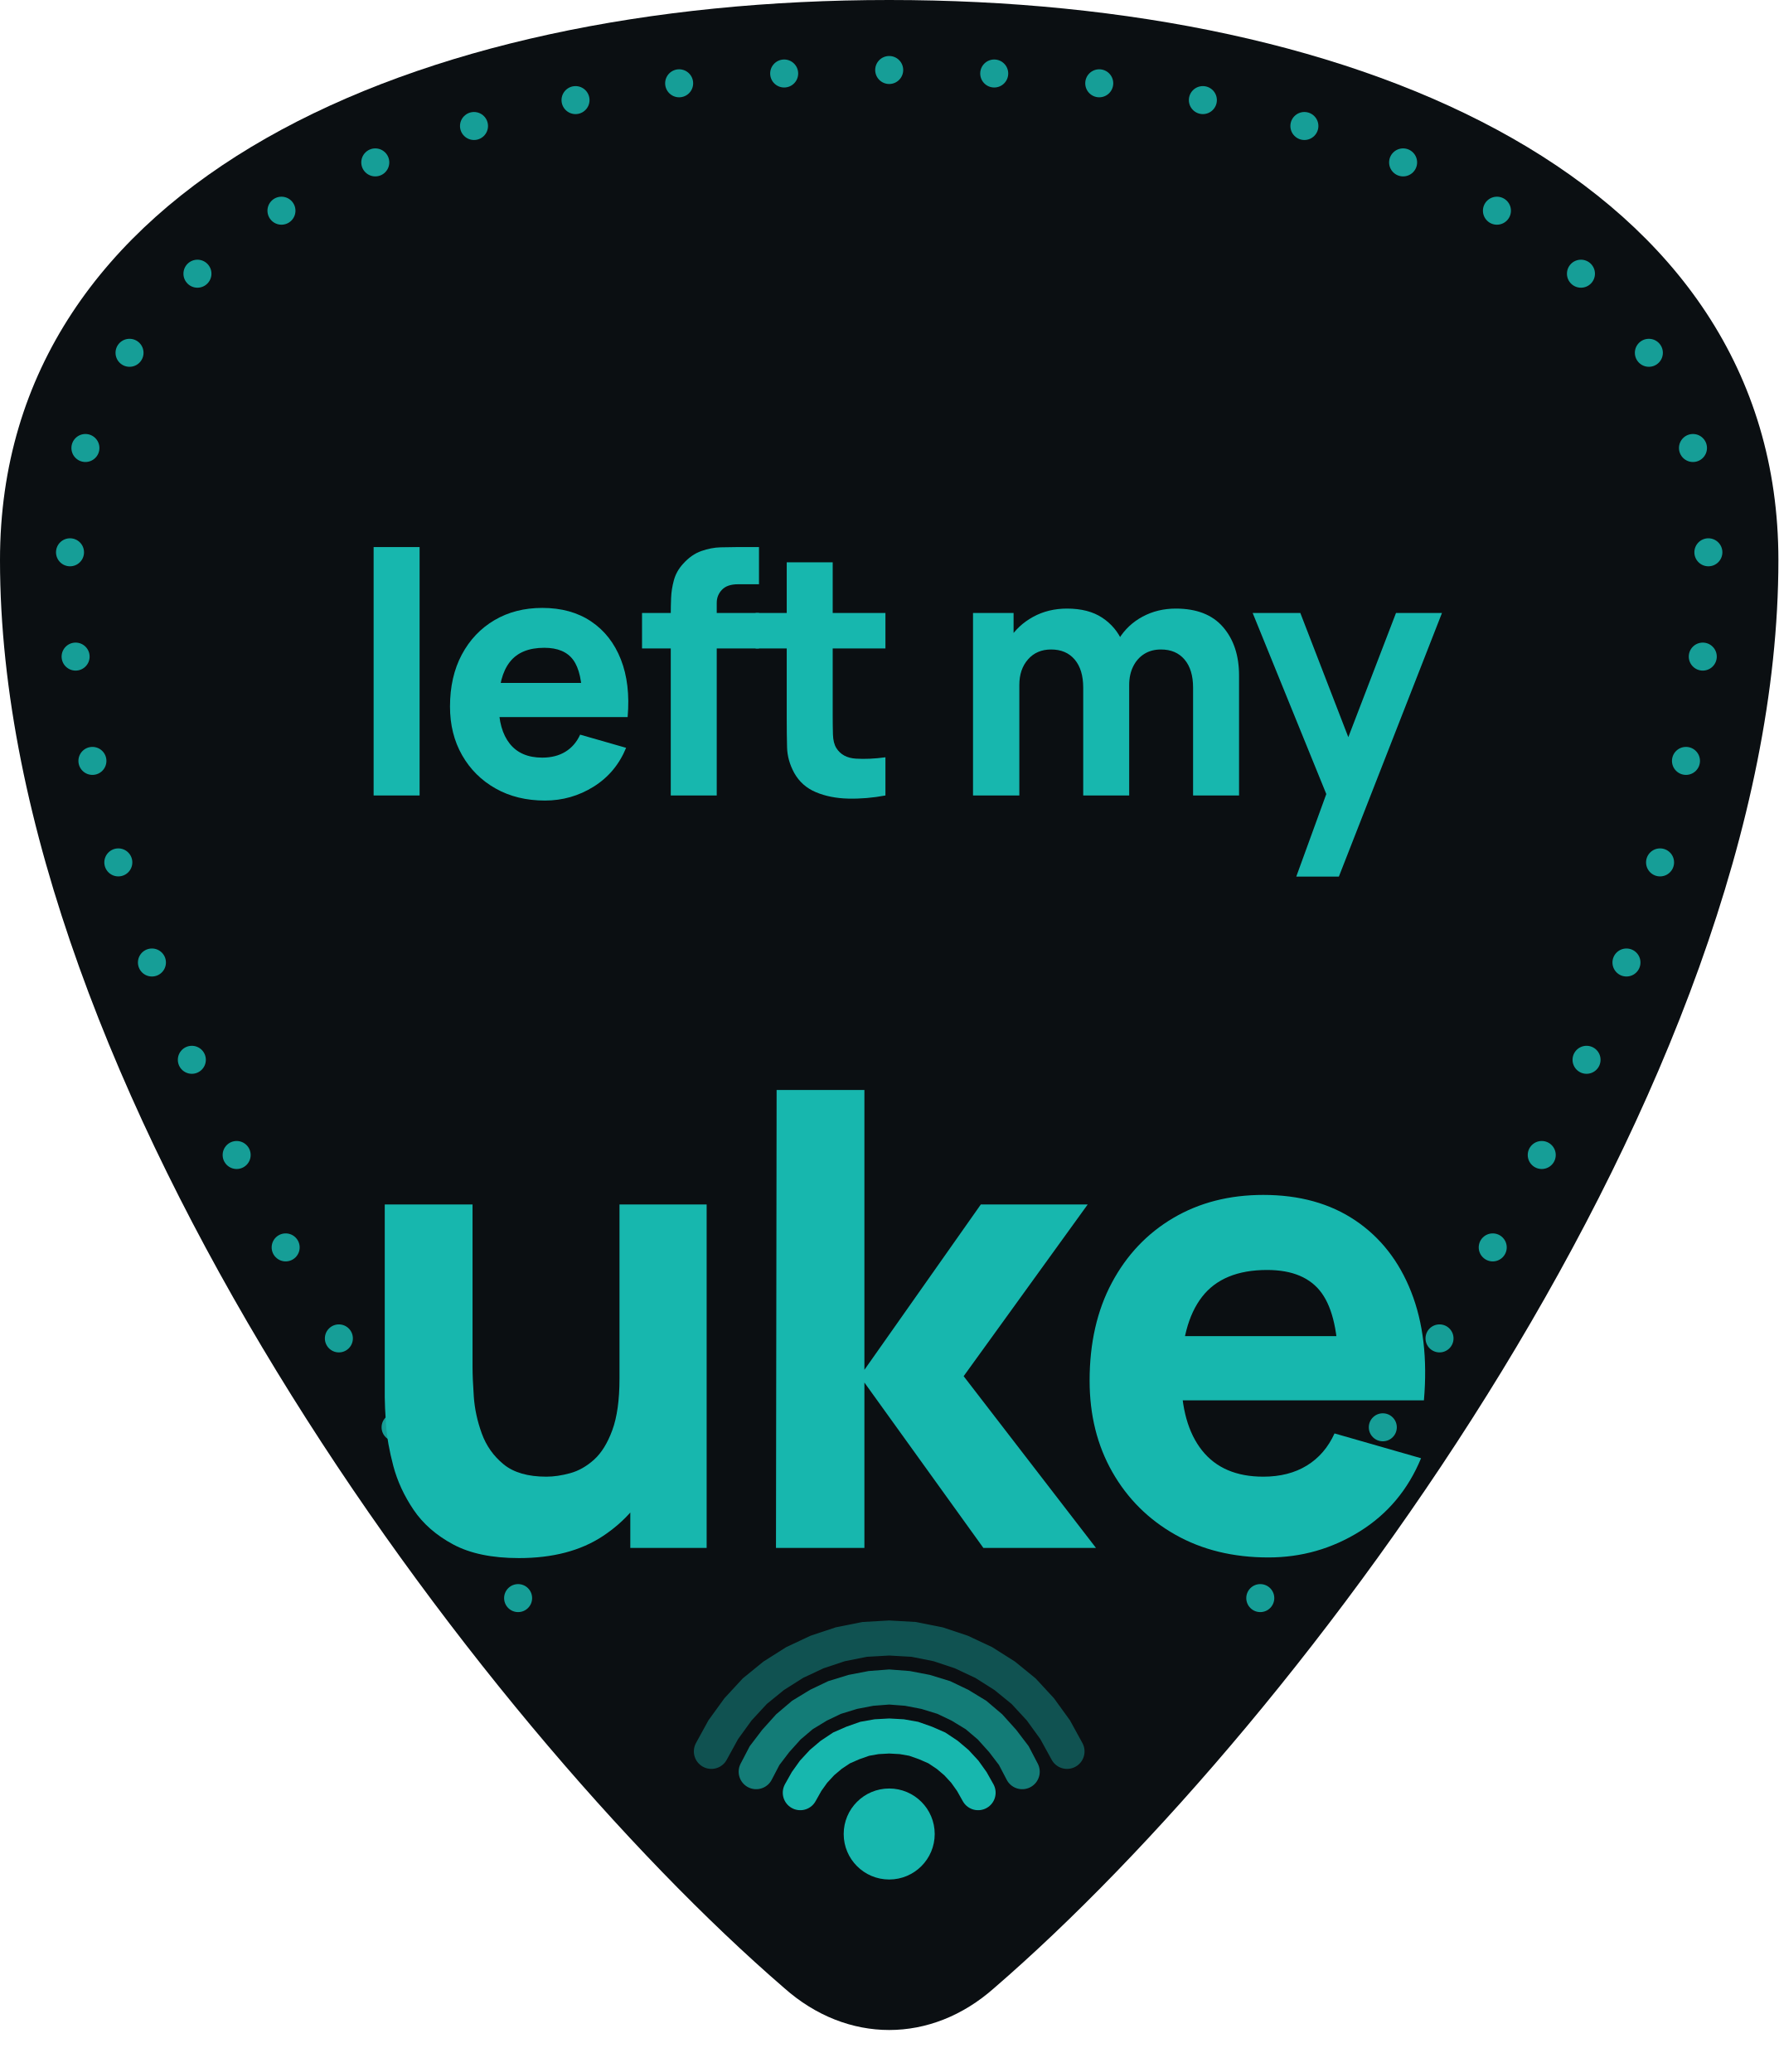
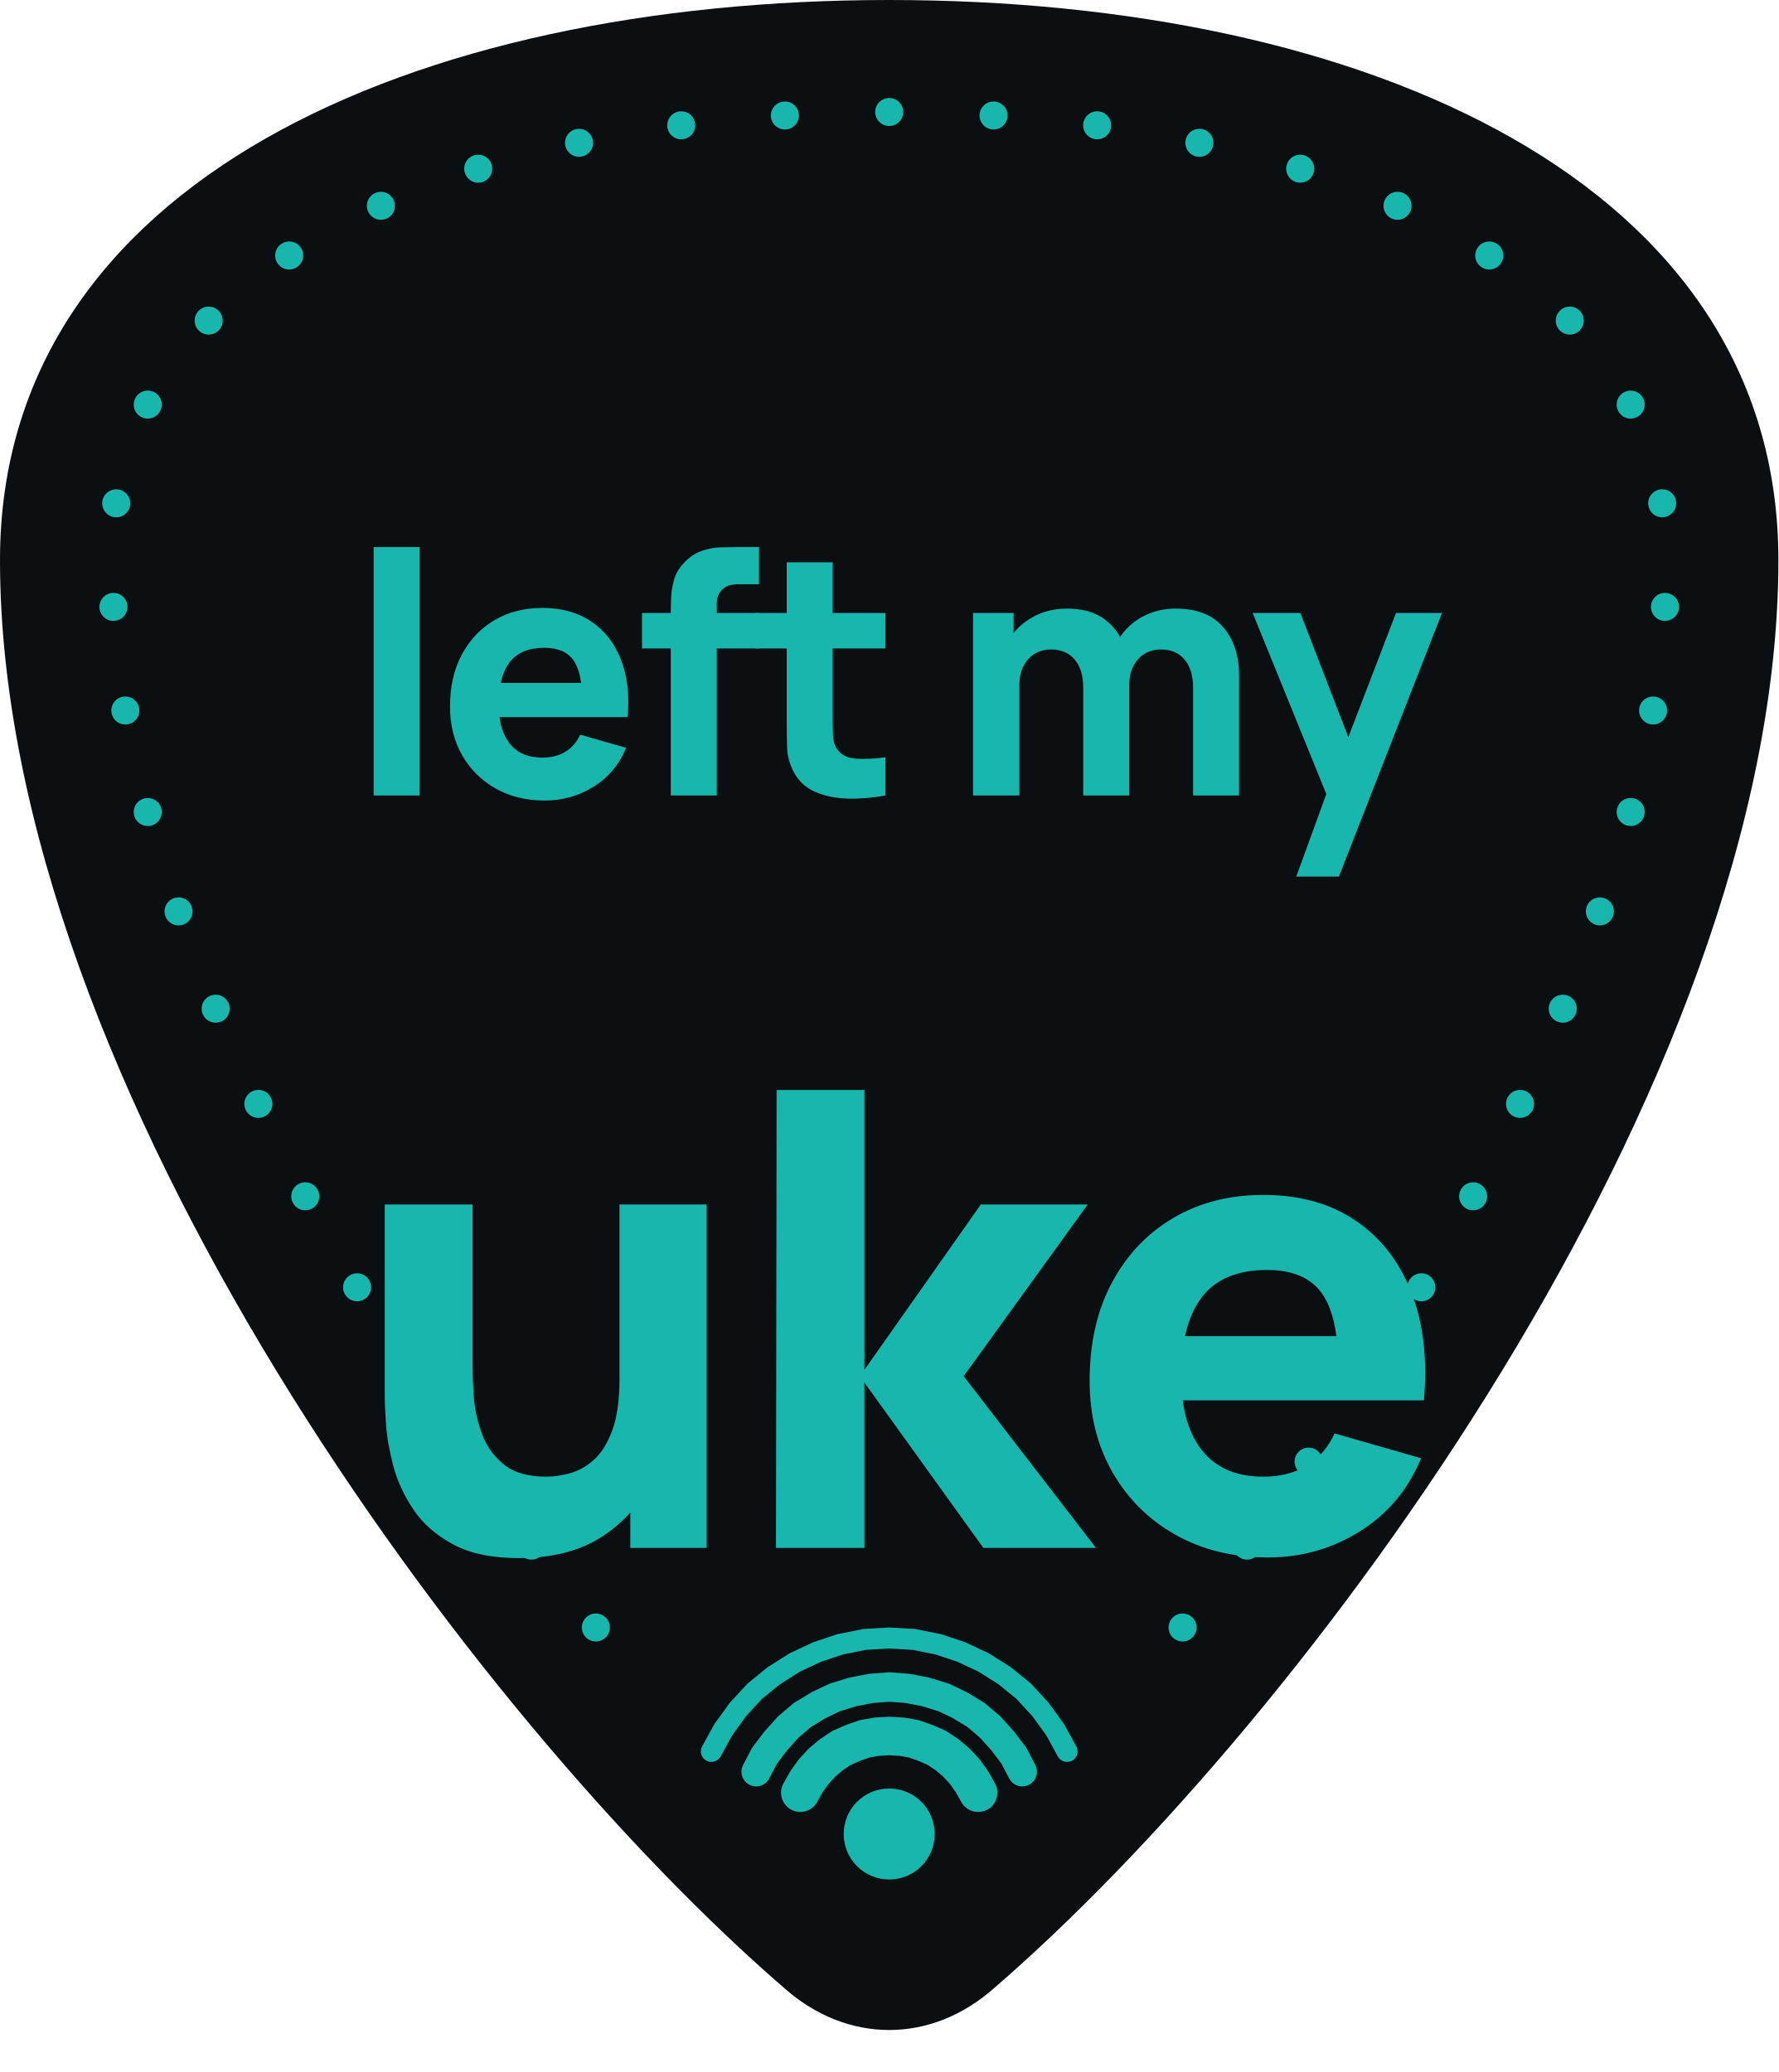
<svg xmlns="http://www.w3.org/2000/svg" viewBox="0 0 25.4 29.6" width="25.4mm" height="29.6mm">
  <defs>
    <clipPath id="pk">
      <path d="M 12.7 0.0 C 19.5 0.0 25.4 2.6 25.4 8.0 C 25.4 15.5 18.6 24.6 14.2 28.4 C 13.3 29.2 12.1 29.2 11.2 28.4 C 6.8 24.6 0.0 15.5 0.0 8.0 C 0.0 2.6 5.9 0.0 12.7 0.0 Z" />
    </clipPath>
  </defs>
  <path d="M 12.7 0.0 C 19.5 0.0 25.4 2.6 25.4 8.0 C 25.4 15.5 18.6 24.6 14.2 28.4 C 13.3 29.2 12.1 29.2 11.2 28.4 C 6.8 24.6 0.0 15.5 0.0 8.0 C 0.0 2.6 5.9 0.0 12.7 0.0 Z" fill="#0B0F12" />
  <g clip-path="url(#pk)">
-     <circle cx="12.70" cy="1.00" r="0.2" fill="#17B7AE" opacity="0.85" />
-     <circle cx="14.20" cy="1.05" r="0.2" fill="#17B7AE" opacity="0.85" />
-     <circle cx="15.70" cy="1.19" r="0.2" fill="#17B7AE" opacity="0.85" />
-     <circle cx="17.18" cy="1.43" r="0.2" fill="#17B7AE" opacity="0.85" />
-     <circle cx="18.63" cy="1.80" r="0.2" fill="#17B7AE" opacity="0.85" />
-     <circle cx="20.04" cy="2.32" r="0.2" fill="#17B7AE" opacity="0.85" />
-     <circle cx="21.38" cy="3.01" r="0.2" fill="#17B7AE" opacity="0.85" />
-     <circle cx="22.58" cy="3.91" r="0.2" fill="#17B7AE" opacity="0.85" />
-     <circle cx="23.55" cy="5.04" r="0.2" fill="#17B7AE" opacity="0.85" />
-     <circle cx="24.18" cy="6.40" r="0.2" fill="#17B7AE" opacity="0.85" />
-     <circle cx="24.40" cy="7.89" r="0.2" fill="#17B7AE" opacity="0.85" />
-     <circle cx="24.32" cy="9.38" r="0.2" fill="#17B7AE" opacity="0.85" />
-     <circle cx="24.08" cy="10.87" r="0.2" fill="#17B7AE" opacity="0.85" />
-     <circle cx="23.71" cy="12.32" r="0.2" fill="#17B7AE" opacity="0.85" />
-     <circle cx="23.23" cy="13.75" r="0.2" fill="#17B7AE" opacity="0.85" />
-     <circle cx="22.66" cy="15.14" r="0.2" fill="#17B7AE" opacity="0.85" />
-     <circle cx="22.02" cy="16.50" r="0.2" fill="#17B7AE" opacity="0.85" />
-     <circle cx="21.32" cy="17.82" r="0.2" fill="#17B7AE" opacity="0.85" />
-     <circle cx="20.56" cy="19.12" r="0.2" fill="#17B7AE" opacity="0.85" />
-     <circle cx="19.75" cy="20.39" r="0.2" fill="#17B7AE" opacity="0.85" />
-     <circle cx="18.90" cy="21.62" r="0.2" fill="#17B7AE" opacity="0.85" />
-     <circle cx="18.00" cy="22.83" r="0.2" fill="#17B7AE" opacity="0.85" />
-     <circle cx="7.40" cy="22.83" r="0.2" fill="#17B7AE" opacity="0.85" />
-     <circle cx="6.50" cy="21.62" r="0.2" fill="#17B7AE" opacity="0.85" />
-     <circle cx="5.65" cy="20.39" r="0.2" fill="#17B7AE" opacity="0.85" />
-     <circle cx="4.84" cy="19.12" r="0.2" fill="#17B7AE" opacity="0.85" />
-     <circle cx="4.08" cy="17.82" r="0.2" fill="#17B7AE" opacity="0.85" />
-     <circle cx="3.38" cy="16.50" r="0.2" fill="#17B7AE" opacity="0.85" />
-     <circle cx="2.74" cy="15.14" r="0.2" fill="#17B7AE" opacity="0.85" />
-     <circle cx="2.17" cy="13.75" r="0.2" fill="#17B7AE" opacity="0.85" />
-     <circle cx="1.69" cy="12.32" r="0.2" fill="#17B7AE" opacity="0.85" />
-     <circle cx="1.32" cy="10.87" r="0.2" fill="#17B7AE" opacity="0.85" />
-     <circle cx="1.08" cy="9.38" r="0.2" fill="#17B7AE" opacity="0.85" />
-     <circle cx="1.00" cy="7.89" r="0.2" fill="#17B7AE" opacity="0.85" />
-     <circle cx="1.22" cy="6.40" r="0.2" fill="#17B7AE" opacity="0.85" />
-     <circle cx="1.85" cy="5.04" r="0.2" fill="#17B7AE" opacity="0.85" />
-     <circle cx="2.82" cy="3.91" r="0.2" fill="#17B7AE" opacity="0.85" />
-     <circle cx="4.02" cy="3.01" r="0.2" fill="#17B7AE" opacity="0.85" />
-     <circle cx="5.36" cy="2.32" r="0.2" fill="#17B7AE" opacity="0.85" />
-     <circle cx="6.77" cy="1.80" r="0.2" fill="#17B7AE" opacity="0.85" />
-     <circle cx="8.22" cy="1.43" r="0.2" fill="#17B7AE" opacity="0.85" />
-     <circle cx="9.70" cy="1.19" r="0.2" fill="#17B7AE" opacity="0.85" />
-     <circle cx="11.20" cy="1.05" r="0.2" fill="#17B7AE" opacity="0.85" />
-     <path d="M11.43 25.61 L11.52 25.45 L11.62 25.31 L11.74 25.18 L11.87 25.07 L12.02 24.97 L12.18 24.90 L12.35 24.84 L12.52 24.81 L12.70 24.80 L12.88 24.81 L13.05 24.84 L13.22 24.90 L13.38 24.97 L13.53 25.07 L13.66 25.18 L13.78 25.31 L13.88 25.45 L13.97 25.61" fill="none" stroke="#17B7AE" stroke-width="0.5" stroke-linecap="round" opacity="1.0" />
-     <path d="M10.80 25.31 L10.92 25.08 L11.08 24.87 L11.26 24.67 L11.46 24.50 L11.69 24.36 L11.92 24.25 L12.18 24.17 L12.44 24.12 L12.70 24.10 L12.96 24.12 L13.22 24.17 L13.48 24.25 L13.71 24.36 L13.94 24.50 L14.14 24.67 L14.32 24.87 L14.48 25.08 L14.60 25.31" fill="none" stroke="#17B7AE" stroke-width="0.5" stroke-linecap="round" opacity="0.65" />
-     <path d="M10.16 25.02 L10.33 24.71 L10.54 24.42 L10.78 24.16 L11.05 23.94 L11.35 23.75 L11.67 23.60 L12.00 23.49 L12.35 23.42 L12.70 23.40 L13.05 23.42 L13.40 23.49 L13.73 23.60 L14.05 23.75 L14.35 23.94 L14.62 24.16 L14.86 24.42 L15.07 24.71 L15.24 25.02" fill="none" stroke="#17B7AE" stroke-width="0.5" stroke-linecap="round" opacity="0.4" />
+     <circle cx="12.70" cy="1.60" r="0.2" fill="#17B7AE" />
+     <circle cx="14.19" cy="1.65" r="0.2" fill="#17B7AE" />
+     <circle cx="15.67" cy="1.79" r="0.2" fill="#17B7AE" />
+     <circle cx="17.13" cy="2.04" r="0.2" fill="#17B7AE" />
+     <circle cx="18.57" cy="2.41" r="0.2" fill="#17B7AE" />
+     <circle cx="19.96" cy="2.94" r="0.2" fill="#17B7AE" />
+     <circle cx="21.27" cy="3.65" r="0.2" fill="#17B7AE" />
+     <circle cx="22.42" cy="4.58" r="0.2" fill="#17B7AE" />
+     <circle cx="23.29" cy="5.78" r="0.2" fill="#17B7AE" />
+     <circle cx="23.74" cy="7.19" r="0.2" fill="#17B7AE" />
+     <circle cx="23.78" cy="8.67" r="0.2" fill="#17B7AE" />
+     <circle cx="23.61" cy="10.15" r="0.2" fill="#17B7AE" />
+     <circle cx="23.29" cy="11.60" r="0.2" fill="#17B7AE" />
+     <circle cx="22.85" cy="13.02" r="0.2" fill="#17B7AE" />
+     <circle cx="22.32" cy="14.41" r="0.2" fill="#17B7AE" />
+     <circle cx="21.71" cy="15.77" r="0.2" fill="#17B7AE" />
+     <circle cx="21.04" cy="17.09" r="0.2" fill="#17B7AE" />
+     <circle cx="20.30" cy="18.39" r="0.2" fill="#17B7AE" />
+     <circle cx="19.52" cy="19.65" r="0.2" fill="#17B7AE" />
+     <circle cx="18.69" cy="20.88" r="0.2" fill="#17B7AE" />
+     <circle cx="17.81" cy="22.08" r="0.2" fill="#17B7AE" />
+     <circle cx="16.89" cy="23.25" r="0.2" fill="#17B7AE" />
+     <circle cx="8.51" cy="23.25" r="0.2" fill="#17B7AE" />
+     <circle cx="7.59" cy="22.08" r="0.2" fill="#17B7AE" />
+     <circle cx="6.71" cy="20.88" r="0.2" fill="#17B7AE" />
+     <circle cx="5.88" cy="19.65" r="0.2" fill="#17B7AE" />
+     <circle cx="5.10" cy="18.39" r="0.2" fill="#17B7AE" />
+     <circle cx="4.36" cy="17.09" r="0.2" fill="#17B7AE" />
+     <circle cx="3.69" cy="15.77" r="0.2" fill="#17B7AE" />
+     <circle cx="3.08" cy="14.41" r="0.2" fill="#17B7AE" />
+     <circle cx="2.55" cy="13.02" r="0.2" fill="#17B7AE" />
+     <circle cx="2.11" cy="11.60" r="0.2" fill="#17B7AE" />
+     <circle cx="1.79" cy="10.15" r="0.2" fill="#17B7AE" />
+     <circle cx="1.62" cy="8.67" r="0.2" fill="#17B7AE" />
+     <circle cx="1.66" cy="7.19" r="0.2" fill="#17B7AE" />
+     <circle cx="2.11" cy="5.78" r="0.2" fill="#17B7AE" />
+     <circle cx="2.98" cy="4.58" r="0.2" fill="#17B7AE" />
+     <circle cx="4.13" cy="3.65" r="0.2" fill="#17B7AE" />
+     <circle cx="5.44" cy="2.94" r="0.2" fill="#17B7AE" />
+     <circle cx="6.83" cy="2.41" r="0.2" fill="#17B7AE" />
+     <circle cx="8.27" cy="2.04" r="0.2" fill="#17B7AE" />
+     <circle cx="9.73" cy="1.79" r="0.2" fill="#17B7AE" />
+     <circle cx="11.21" cy="1.65" r="0.2" fill="#17B7AE" />
+     <path d="M11.43 25.61 L11.52 25.45 L11.62 25.31 L11.74 25.18 L11.87 25.07 L12.02 24.97 L12.18 24.90 L12.35 24.84 L12.52 24.81 L12.70 24.80 L12.88 24.81 L13.05 24.84 L13.22 24.90 L13.38 24.97 L13.53 25.07 L13.66 25.18 L13.78 25.31 L13.88 25.45 L13.97 25.61" fill="none" stroke="#17B7AE" stroke-width="0.55" stroke-linecap="round" />
+     <path d="M10.80 25.31 L10.92 25.08 L11.08 24.87 L11.26 24.67 L11.46 24.50 L11.69 24.36 L11.92 24.25 L12.18 24.17 L12.44 24.12 L12.70 24.10 L12.96 24.12 L13.22 24.17 L13.48 24.25 L13.71 24.36 L13.94 24.50 L14.14 24.67 L14.32 24.87 L14.48 25.08 L14.60 25.31" fill="none" stroke="#17B7AE" stroke-width="0.42" stroke-linecap="round" />
+     <path d="M10.16 25.02 L10.33 24.71 L10.54 24.42 L10.78 24.16 L11.05 23.94 L11.35 23.75 L11.67 23.60 L12.00 23.49 L12.35 23.42 L12.70 23.40 L13.05 23.42 L13.40 23.49 L13.73 23.60 L14.05 23.75 L14.35 23.94 L14.62 24.16 L14.86 24.42 L15.07 24.71 L15.24 25.02" fill="none" stroke="#17B7AE" stroke-width="0.3" stroke-linecap="round" />
    <circle cx="12.7" cy="26.2" r="0.65" fill="#17B7AE" />
    <path transform="translate(4.950 11.364) scale(0.002414 -0.002414)" d="M160 0V1470H432V0Z" fill="#17B7AE" />
    <path transform="translate(6.234 11.364) scale(0.002414 -0.002414)" d="M642 -30Q476 -30 349.5 41.5Q223 113 151.5 238.5Q80 364 80 526Q80 703 150.0 834.0Q220 965 343.0 1037.5Q466 1110 626 1110Q796 1110 915.0 1030.0Q1034 950 1091.0 805.0Q1148 660 1131 464H862V564Q862 729 809.5 801.5Q757 874 638 874Q499 874 433.5 789.5Q368 705 368 540Q368 389 433.5 306.5Q499 224 626 224Q706 224 763.0 259.0Q820 294 850 360L1122 282Q1061 134 929.5 52.0Q798 -30 642 -30ZM284 464V666H1000V464Z" fill="#17B7AE" />
    <path transform="translate(9.025 11.364) scale(0.002414 -0.002414)" d="M230 0V1076Q230 1117 232.0 1169.0Q234 1221 248.5 1274.0Q263 1327 302 1370Q352 1426 410.5 1446.5Q469 1467 524.0 1468.5Q579 1470 618 1470H752V1250H628Q564 1250 533.0 1217.5Q502 1185 502 1140V0ZM60 870V1080H752V870Z" fill="#17B7AE" />
    <path transform="translate(10.744 11.364) scale(0.002414 -0.002414)" d="M788 0Q676 -21 568.5 -18.5Q461 -16 376.5 19.5Q292 55 248 134Q208 208 206.0 284.5Q204 361 204 458V1380H476V474Q476 411 477.5 360.5Q479 310 498 280Q534 223 613.0 218.0Q692 213 788 226ZM20 870V1080H788V870Z" fill="#17B7AE" />
    <path transform="translate(13.564 11.364) scale(0.002414 -0.002414)" d="M1440 0V638Q1440 745 1389.5 804.5Q1339 864 1250 864Q1193 864 1151.0 837.5Q1109 811 1085.5 763.5Q1062 716 1062 654L948 730Q948 841 1000.5 926.0Q1053 1011 1141.5 1058.5Q1230 1106 1338 1106Q1523 1106 1617.5 996.5Q1712 887 1712 710V0ZM138 0V1080H378V722H412V0ZM790 0V638Q790 745 739.5 804.5Q689 864 600 864Q515 864 463.5 805.5Q412 747 412 654L298 734Q298 840 351.0 924.0Q404 1008 493.5 1057.0Q583 1106 694 1106Q821 1106 902.5 1052.0Q984 998 1023.0 908.0Q1062 818 1062 710V0Z" fill="#17B7AE" />
    <path transform="translate(17.843 11.364) scale(0.002414 -0.002414)" d="M278 -480 486 92 490 -76 20 1080H302L618 262H554L868 1080H1140L530 -480Z" fill="#17B7AE" />
    <path transform="translate(4.950 22.113) scale(0.004543 -0.004543)" d="M542 -32Q415 -32 335.0 11.0Q255 54 210.5 120.0Q166 186 147.0 257.5Q128 329 124.0 388.0Q120 447 120 474V1080H396V570Q396 533 400.0 475.5Q404 418 425.0 360.0Q446 302 493.5 263.0Q541 224 628 224Q663 224 703.0 235.0Q743 246 778.0 277.5Q813 309 835.5 370.5Q858 432 858 532L1014 458Q1014 330 962.0 218.0Q910 106 805.5 37.0Q701 -32 542 -32ZM892 0V358H858V1080H1132V0Z" fill="#17B7AE" />
    <path transform="translate(10.456 22.113) scale(0.004543 -0.004543)" d="M138 0 140 1440H416V560L782 1080H1118L728 540L1144 0H790L416 520V0Z" fill="#17B7AE" />
    <path transform="translate(15.199 22.113) scale(0.004543 -0.004543)" d="M642 -30Q476 -30 349.5 41.5Q223 113 151.5 238.5Q80 364 80 526Q80 703 150.0 834.0Q220 965 343.0 1037.5Q466 1110 626 1110Q796 1110 915.0 1030.0Q1034 950 1091.0 805.0Q1148 660 1131 464H862V564Q862 729 809.5 801.5Q757 874 638 874Q499 874 433.5 789.5Q368 705 368 540Q368 389 433.5 306.5Q499 224 626 224Q706 224 763.0 259.0Q820 294 850 360L1122 282Q1061 134 929.5 52.0Q798 -30 642 -30ZM284 464V666H1000V464Z" fill="#17B7AE" />
  </g>
</svg>
